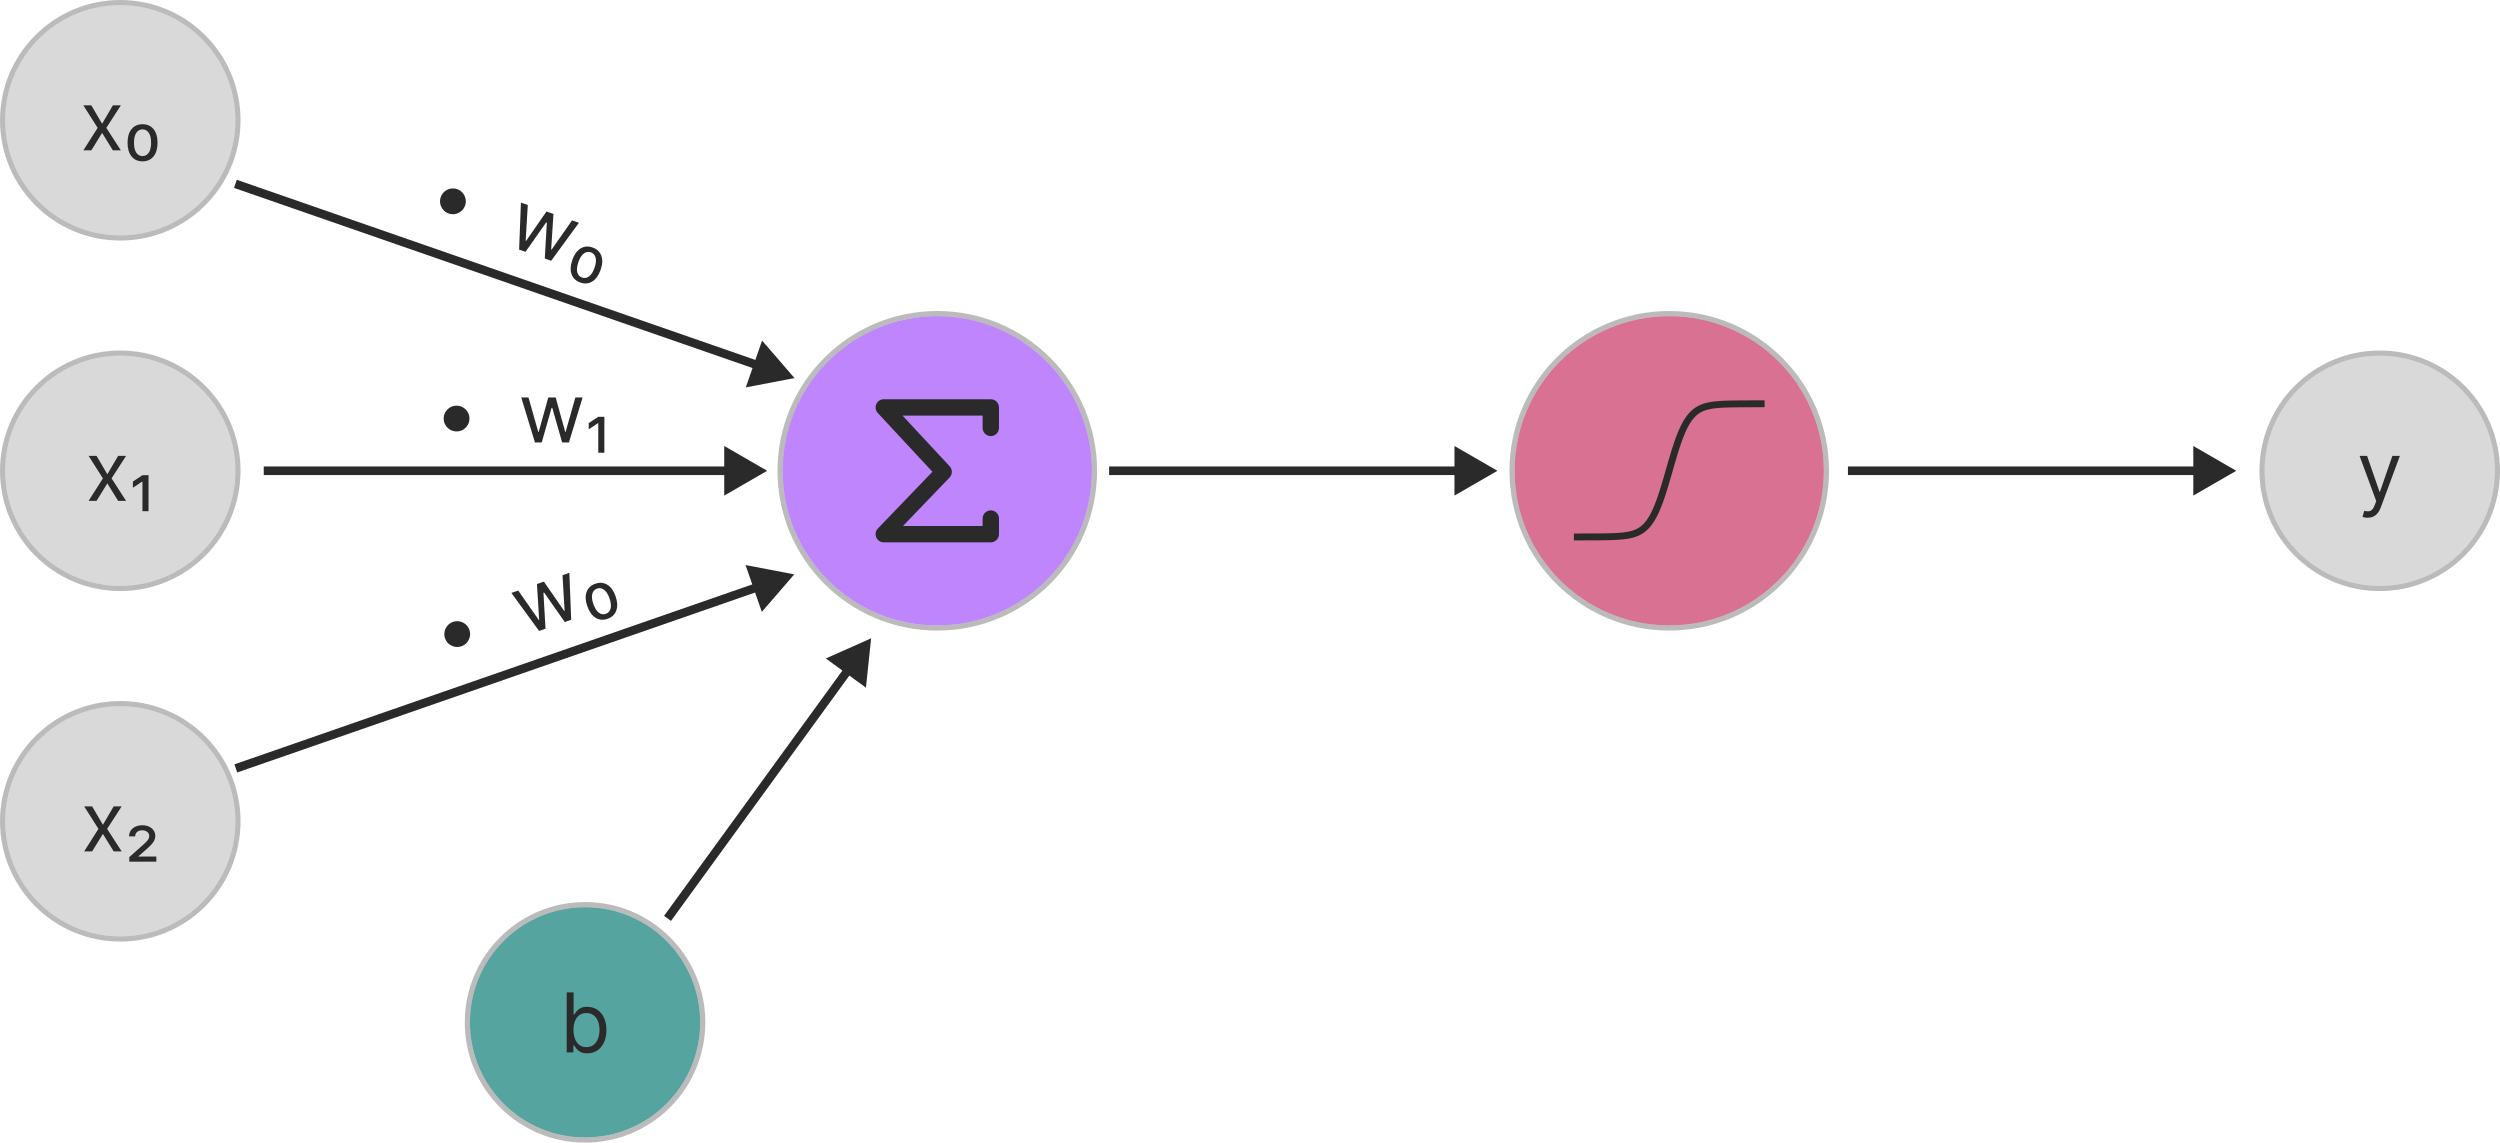
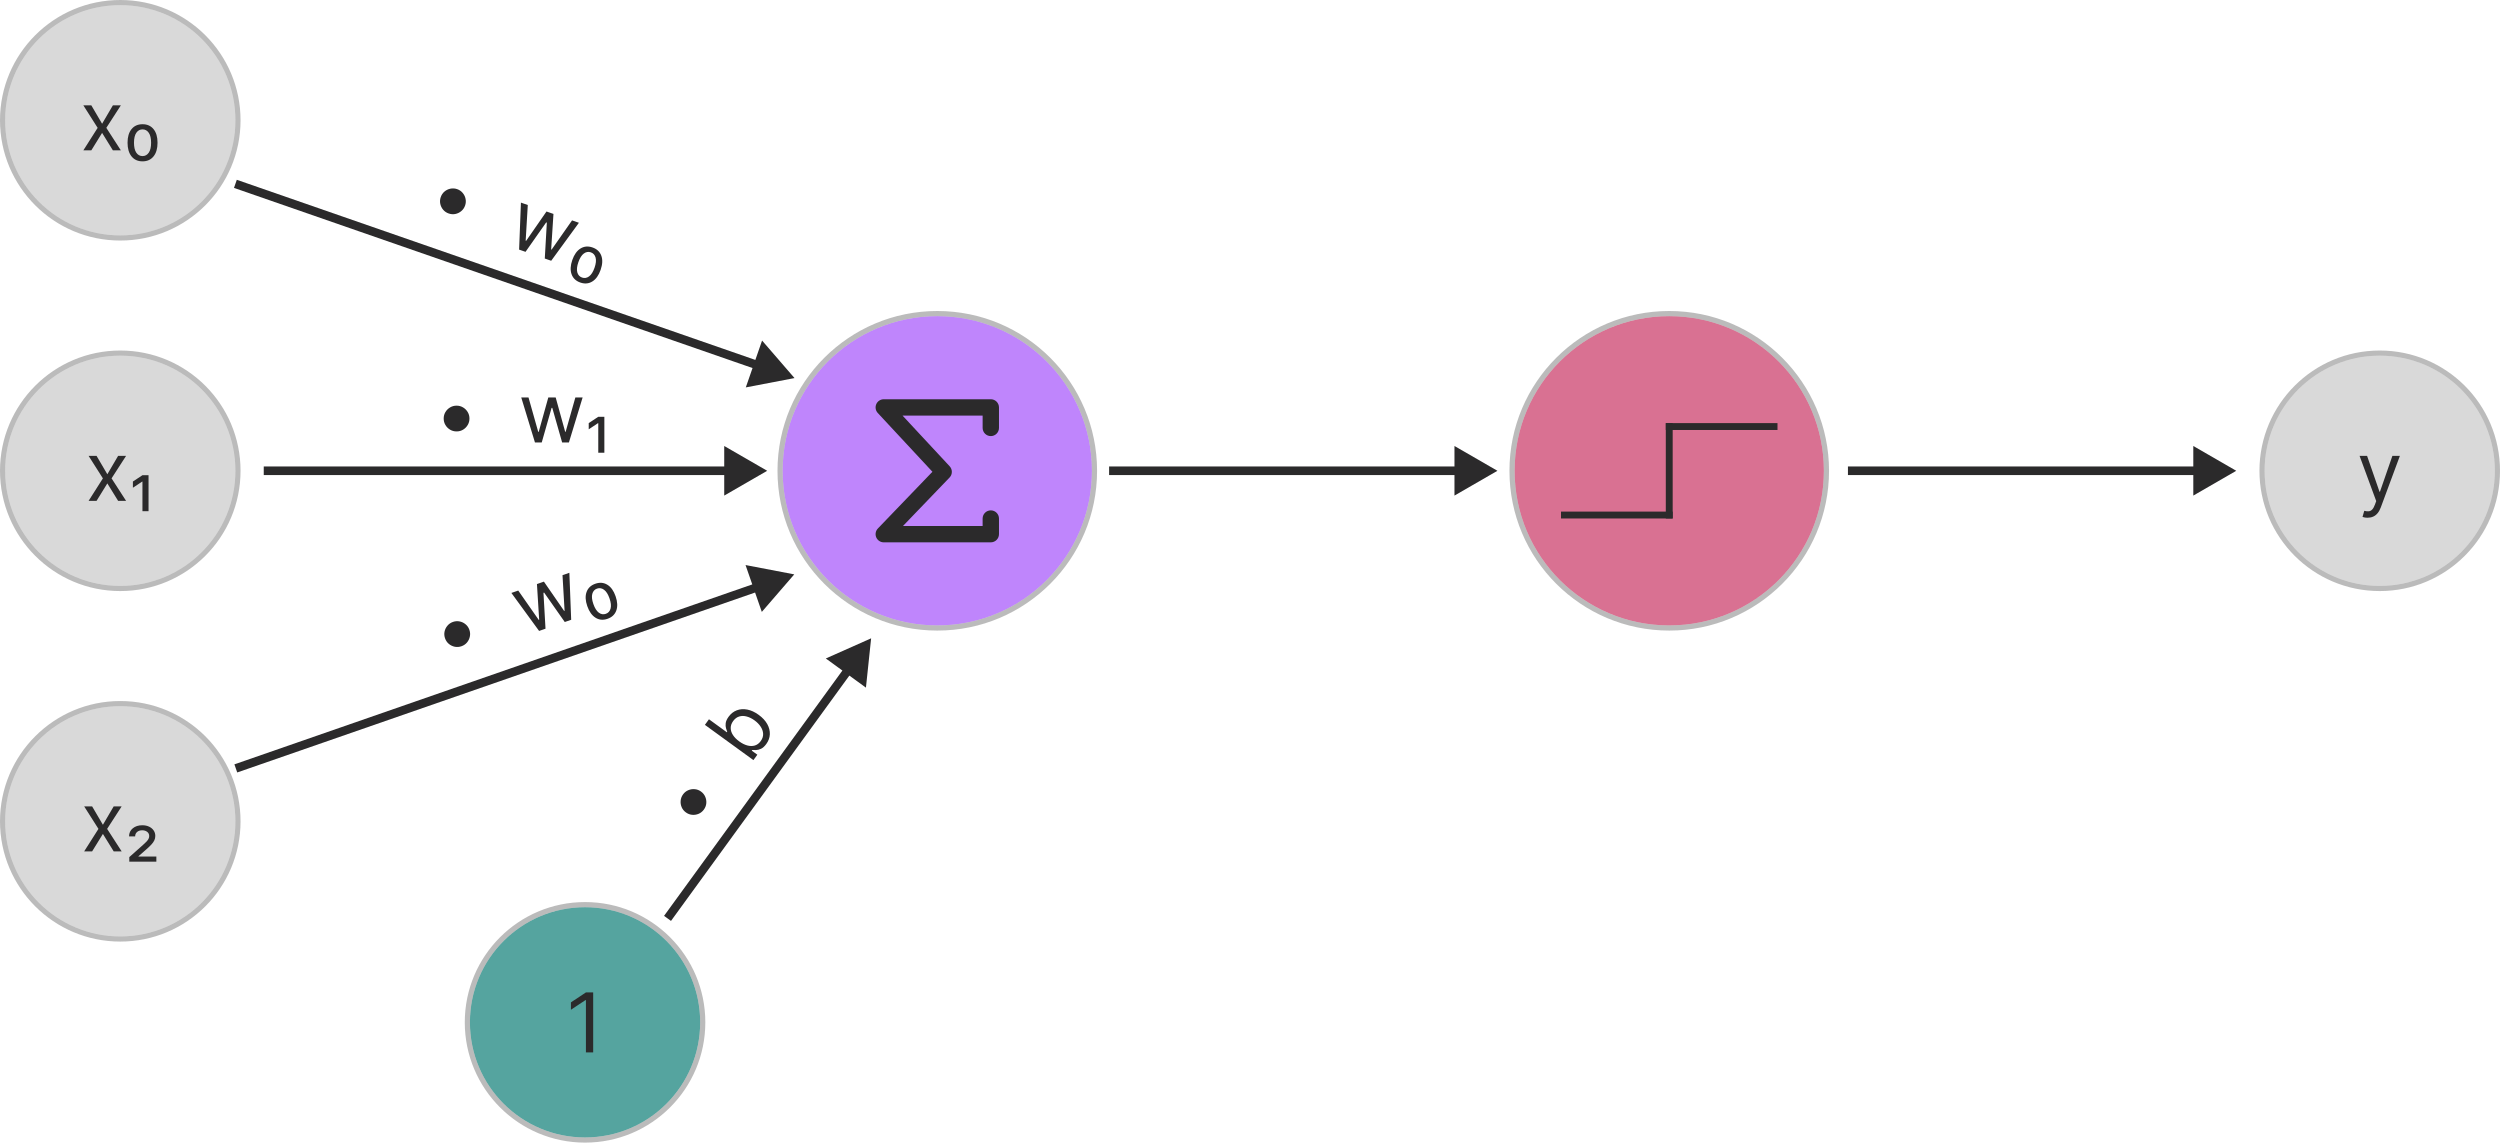
<svg xmlns="http://www.w3.org/2000/svg" width="2910" height="1330" viewBox="0 0 2910 1330" fill="none">
  <rect x="6" y="6" width="268" height="268" rx="134" fill="#D9D9D9" />
  <rect x="3" y="3" width="274" height="274" rx="137" stroke="#404040" stroke-opacity="0.353" stroke-width="6" />
  <path d="M106.301 122.636L118.847 144.045L131.392 122.636H140.665L123.756 148.818L140.665 175H131.392L118.847 154.682L106.301 175H97.028L113.665 148.818L97.028 122.636H106.301ZM165.918 187.818C160.463 187.818 156.19 185.886 153.099 182.023C150.009 178.182 148.463 172.886 148.463 166.136C148.463 159.386 150.009 154.114 153.099 150.318C156.19 146.5 160.463 144.591 165.918 144.591C171.304 144.591 175.554 146.477 178.668 150.25C181.804 154.023 183.372 159.318 183.372 166.136C183.372 172.955 181.804 178.273 178.668 182.091C175.554 185.909 171.304 187.818 165.918 187.818ZM165.918 181.682C168.918 181.682 171.327 180.364 173.145 177.727C174.963 175.114 175.872 171.25 175.872 166.136C175.872 161.023 174.963 157.159 173.145 154.545C171.327 151.909 168.918 150.591 165.918 150.591C162.918 150.591 160.509 151.909 158.69 154.545C156.872 157.159 155.963 161.023 155.963 166.136C155.963 171.182 156.849 175.034 158.622 177.693C160.418 180.352 162.849 181.682 165.918 181.682Z" fill="#2B2A2B" />
  <rect x="6" y="414" width="268" height="268" rx="134" fill="#D9D9D9" />
  <rect x="3" y="411" width="274" height="274" rx="137" stroke="#404040" stroke-opacity="0.353" stroke-width="6" />
  <path d="M112.395 530.636L124.94 552.045L137.486 530.636H146.759L129.849 556.818L146.759 583H137.486L124.94 562.682L112.395 583H103.122L119.759 556.818L103.122 530.636H112.395ZM165.807 595V560.568H165.466L154.693 567.727V560.5L165.807 553.136H172.898V595H165.807Z" fill="#2B2A2B" />
  <rect x="6" y="822" width="268" height="268" rx="134" fill="#D9D9D9" />
  <rect x="3" y="819" width="274" height="274" rx="137" stroke="#404040" stroke-opacity="0.353" stroke-width="6" />
  <path d="M107.239 938.636L119.784 960.045L132.33 938.636H141.602L124.693 964.818L141.602 991H132.33L119.784 970.682L107.239 991H97.966L114.602 964.818L97.966 938.636H107.239ZM150.491 1003V997.682L166.446 983.5C168.037 982.091 169.366 980.83 170.435 979.716C171.503 978.602 172.31 977.523 172.855 976.477C173.401 975.432 173.673 974.318 173.673 973.136C173.673 971.091 172.889 969.466 171.321 968.261C169.753 967.057 167.81 966.455 165.491 966.455C163.037 966.455 161.06 967.114 159.56 968.432C158.06 969.727 157.31 971.432 157.31 973.545H150.219C150.219 969.659 151.662 966.534 154.548 964.17C157.435 961.784 161.128 960.591 165.628 960.591C168.628 960.591 171.264 961.136 173.537 962.227C175.81 963.295 177.582 964.773 178.855 966.659C180.128 968.523 180.764 970.636 180.764 973C180.764 974.864 180.389 976.591 179.639 978.182C178.889 979.773 177.719 981.42 176.128 983.125C174.537 984.83 172.491 986.773 169.991 988.955L161.128 996.727V997H181.991V1003H150.491Z" fill="#2B2A2B" />
  <path d="M522.278 248.496C519.681 247.594 517.528 246.136 515.822 244.124C514.122 242.09 513.002 239.776 512.459 237.181C511.939 234.594 512.13 232.002 513.032 229.404C513.942 226.785 515.4 224.633 517.405 222.948C519.439 221.248 521.749 220.138 524.336 219.618C526.931 219.076 529.527 219.256 532.124 220.158C534.744 221.068 536.892 222.537 538.57 224.563C540.277 226.576 541.39 228.875 541.911 231.462C542.461 234.035 542.28 236.631 541.37 239.25C540.468 241.848 538.999 243.997 536.965 245.696C534.953 247.403 532.649 248.527 530.055 249.069C527.49 249.597 524.897 249.406 522.278 248.496ZM604.245 290.546L606.36 235.847L614.347 238.621L611.88 280.206L612.395 280.385L636.115 246.185L644.23 249.005L641.551 290.371L642.066 290.55L665.87 256.524L673.857 259.299L641.6 303.525L634.129 300.929L636.512 259.171L635.739 258.902L611.716 293.142L604.245 290.546ZM675.521 328.881C670.368 327.091 666.966 323.864 665.314 319.199C663.655 314.557 663.934 309.048 666.149 302.671C668.364 296.295 671.555 291.822 675.72 289.251C679.893 286.659 684.556 286.258 689.708 288.048C694.796 289.816 698.191 292.993 699.894 297.578C701.619 302.172 701.362 307.688 699.124 314.129C696.887 320.569 693.66 325.078 689.444 327.656C685.25 330.24 680.609 330.649 675.521 328.881ZM677.535 323.084C680.368 324.069 683.077 323.615 685.659 321.721C688.235 319.849 690.361 316.498 692.04 311.667C693.718 306.837 694.127 302.889 693.268 299.823C692.416 296.736 690.573 294.7 687.739 293.716C684.905 292.731 682.197 293.186 679.614 295.079C677.039 296.951 674.912 300.303 673.234 305.133C671.578 309.899 671.15 313.829 671.952 316.922C672.776 320.023 674.636 322.077 677.535 323.084Z" fill="#2B2A2B" />
  <path d="M537.119 752.24C534.521 753.143 531.929 753.334 529.342 752.813C526.747 752.271 524.433 751.15 522.399 749.451C520.387 747.744 518.929 745.592 518.026 742.994C517.116 740.375 516.925 737.783 517.454 735.217C517.996 732.623 519.12 730.32 520.827 728.307C522.526 726.273 524.675 724.805 527.272 723.902C529.891 722.992 532.488 722.812 535.06 723.362C537.647 723.882 539.947 724.996 541.96 726.703C543.986 728.381 545.455 730.529 546.365 733.148C547.267 735.746 547.447 738.342 546.905 740.936C546.384 743.523 545.274 745.834 543.575 747.868C541.89 749.873 539.738 751.33 537.119 752.24ZM627.499 734.407L595.243 690.18L603.229 687.406L627.078 721.561L627.593 721.382L624.998 679.842L633.113 677.022L656.66 711.138L657.175 710.959L654.753 669.503L662.739 666.728L664.854 721.428L657.383 724.024L633.36 689.784L632.588 690.053L634.97 731.811L627.499 734.407ZM707.189 720.288C702.037 722.079 697.367 721.656 693.179 719.021C688.998 716.407 685.801 711.912 683.585 705.536C681.37 699.16 681.099 693.672 682.773 689.073C684.44 684.452 687.849 681.246 693.001 679.456C698.089 677.688 702.723 678.075 706.903 680.617C711.103 683.151 714.323 687.638 716.561 694.079C718.798 700.519 719.062 706.058 717.353 710.694C715.665 715.322 712.277 718.521 707.189 720.288ZM705.175 714.492C708.009 713.507 709.852 711.471 710.704 708.384C711.564 705.319 711.154 701.371 709.476 696.54C707.798 691.71 705.671 688.359 703.096 686.487C700.513 684.593 697.805 684.139 694.971 685.123C692.137 686.108 690.294 688.144 689.442 691.231C688.582 694.296 688.991 698.244 690.67 703.075C692.326 707.841 694.427 711.189 696.975 713.119C699.543 715.041 702.277 715.499 705.175 714.492Z" fill="#2B2A2B" />
+   <path d="M819.325 942.329C817.709 944.553 815.69 946.191 813.27 947.242C810.831 948.279 808.291 948.681 805.651 948.448C803.024 948.197 800.598 947.264 798.373 945.647C796.13 944.017 794.492 941.999 793.46 939.591C792.423 937.152 792.03 934.619 792.281 931.993C792.514 929.352 793.438 926.92 795.055 924.695C796.685 922.452 798.712 920.821 801.138 919.802C803.559 918.752 806.083 918.352 808.709 918.603C811.331 918.822 813.764 919.747 816.007 921.377C818.232 922.993 819.863 925.021 820.9 927.46C821.95 929.881 822.359 932.411 822.127 935.051C821.889 937.66 820.955 940.085 819.325 942.329ZM876.985 884.774L820.501 843.736L825.23 837.227L846.081 852.376L846.482 851.824C846.094 850.812 845.637 849.469 845.111 847.794C844.581 846.089 844.446 844.109 844.707 841.854C844.964 839.569 846.094 837.047 848.097 834.289C850.689 830.721 853.865 828.225 857.626 826.8C861.386 825.374 865.458 825.088 869.839 825.939C874.221 826.791 878.636 828.833 883.086 832.066C887.572 835.326 890.907 838.914 893.089 842.831C895.253 846.735 896.254 850.693 896.093 854.705C895.912 858.704 894.54 862.468 891.975 865.999C889.998 868.72 887.964 870.572 885.874 871.553C883.766 872.522 881.812 873.027 880.013 873.068C878.195 873.095 876.726 873.067 875.606 872.984L875.045 873.757L881.554 878.486L876.985 884.774ZM860.453 862.986C863.652 865.31 866.815 866.892 869.942 867.731C873.05 868.557 875.948 868.57 878.637 867.77C881.306 866.956 883.59 865.244 885.487 862.633C887.464 859.912 888.396 857.12 888.285 854.258C888.168 851.364 887.221 848.569 885.444 845.873C883.661 843.145 881.262 840.686 878.247 838.495C875.268 836.331 872.25 834.84 869.191 834.023C866.128 833.174 863.23 833.161 860.497 833.984C857.758 834.776 855.387 836.551 853.383 839.309C851.46 841.957 850.514 844.669 850.548 847.446C850.562 850.21 851.431 852.92 853.153 855.576C854.857 858.218 857.29 860.688 860.453 862.986Z" fill="#2B2A2B" />
  <path d="M531.453 502.182C528.703 502.182 526.192 501.511 523.919 500.17C521.646 498.807 519.828 496.989 518.464 494.716C517.124 492.443 516.453 489.932 516.453 487.182C516.453 484.409 517.124 481.898 518.464 479.648C519.828 477.375 521.646 475.568 523.919 474.227C526.192 472.864 528.703 472.182 531.453 472.182C534.226 472.182 536.737 472.864 538.987 474.227C541.26 475.568 543.067 477.375 544.408 479.648C545.771 481.898 546.453 484.409 546.453 487.182C546.453 489.932 545.771 492.443 544.408 494.716C543.067 496.989 541.26 498.807 538.987 500.17C536.737 501.511 534.226 502.182 531.453 502.182ZM622.68 515L606.726 462.636H615.18L626.499 502.727H627.044L638.226 462.636H646.817L657.862 502.591H658.408L669.726 462.636H678.18L662.226 515H654.317L642.862 474.773H642.044L630.589 515H622.68ZM696.385 527V492.568H696.044L685.271 499.727V492.5L696.385 485.136H703.476V527H696.385Z" fill="#2B2A2B" />
  <rect x="2636" y="414" width="268" height="268" rx="134" fill="#D9D9D9" />
  <rect x="2633" y="411" width="274" height="274" rx="137" stroke="#404040" stroke-opacity="0.353" stroke-width="6" />
  <path d="M2755.83 602.636C2754.46 602.636 2753.25 602.523 2752.18 602.295C2751.11 602.091 2750.37 601.886 2749.96 601.682L2752.01 594.591C2753.96 595.091 2755.69 595.273 2757.19 595.136C2758.69 595 2760.02 594.33 2761.18 593.125C2762.36 591.943 2763.44 590.023 2764.42 587.364L2765.92 583.273L2746.55 530.636H2755.28L2769.74 572.364H2770.28L2784.74 530.636H2793.46L2771.24 590.636C2770.24 593.341 2769 595.58 2767.52 597.352C2766.04 599.148 2764.33 600.477 2762.37 601.341C2760.44 602.205 2758.26 602.636 2755.83 602.636Z" fill="#2B2A2B" />
  <rect x="547" y="1056" width="268" height="268" rx="134" fill="#55A49F" />
  <rect x="544" y="1053" width="274" height="274" rx="137" stroke="#404040" stroke-opacity="0.353" stroke-width="6" />
-   <path d="M659.642 1225V1155.18H667.688V1180.95H668.369C668.96 1180.05 669.778 1178.89 670.824 1177.48C671.892 1176.05 673.415 1174.77 675.392 1173.66C677.392 1172.52 680.097 1171.95 683.506 1171.95C687.915 1171.95 691.801 1173.06 695.165 1175.26C698.528 1177.47 701.153 1180.59 703.04 1184.64C704.926 1188.68 705.869 1193.45 705.869 1198.95C705.869 1204.5 704.926 1209.31 703.04 1213.38C701.153 1217.42 698.54 1220.56 695.199 1222.78C691.858 1224.99 688.006 1226.09 683.642 1226.09C680.278 1226.09 677.585 1225.53 675.562 1224.42C673.54 1223.28 671.983 1222 670.892 1220.57C669.801 1219.11 668.96 1217.91 668.369 1216.95H667.415V1225H659.642ZM667.551 1198.82C667.551 1202.77 668.131 1206.26 669.29 1209.28C670.449 1212.28 672.142 1214.64 674.369 1216.34C676.597 1218.02 679.324 1218.86 682.551 1218.86C685.915 1218.86 688.722 1217.98 690.972 1216.2C693.244 1214.41 694.949 1212 696.085 1208.98C697.244 1205.93 697.824 1202.55 697.824 1198.82C697.824 1195.14 697.256 1191.82 696.119 1188.86C695.006 1185.89 693.313 1183.53 691.04 1181.81C688.79 1180.06 685.96 1179.18 682.551 1179.18C679.278 1179.18 676.528 1180.01 674.301 1181.67C672.074 1183.31 670.392 1185.6 669.256 1188.56C668.119 1191.49 667.551 1194.91 667.551 1198.82Z" fill="#2B2A2B" />
+   <path d="M690.46 1155.18V1225H682.006V1164.05H681.597L664.551 1175.36V1166.77L682.006 1155.18H690.46Z" fill="#2B2A2B" />
  <rect x="911" y="368" width="360" height="360" rx="180" fill="#BF85FC" />
  <rect x="908" y="365" width="366" height="366" rx="183" stroke="#404040" stroke-opacity="0.353" stroke-width="6" />
  <path d="M1143.78 498.099V483.757H1050.56L1105.41 542.755C1108.84 546.453 1108.8 552.201 1105.3 555.836L1051.07 612.244H1143.77V603.582C1143.77 598.334 1148.04 594.064 1153.29 594.064C1158.54 594.064 1162.82 598.334 1162.82 603.582V621.761C1162.82 627.011 1158.54 631.284 1153.29 631.284H1028.7C1024.88 631.284 1021.44 629.012 1019.95 625.493C1018.45 621.975 1019.19 617.921 1021.84 615.164L1085.34 549.129L1021.73 480.72C1019.15 477.944 1018.47 473.909 1019.98 470.434C1021.49 466.961 1024.92 464.716 1028.7 464.716H1153.3C1158.54 464.716 1162.82 468.986 1162.82 474.238V498.099C1162.82 503.348 1158.55 507.62 1153.3 507.62C1148.05 507.62 1143.78 503.35 1143.78 498.099Z" fill="#2B2A2B" />
  <rect x="1763" y="368" width="360" height="360" rx="180" fill="#D97192" />
  <rect x="1760" y="365" width="366" height="366" rx="183" stroke="#404040" stroke-opacity="0.353" stroke-width="6" />
-   <path d="M1832 625H1834.67L1835.11 624.998H1838.23L1838.67 624.994H1840.9L1841.34 624.99H1843.12L1843.57 624.988H1844.9L1845.35 624.984H1846.24L1846.68 624.98H1847.57L1848.02 624.978H1848.91L1849.35 624.974H1849.8L1850.24 624.97H1850.69L1851.13 624.968H1851.57L1852.02 624.964H1852.47L1852.91 624.962H1853.36L1853.8 624.958H1854.24L1855.14 624.952H1855.58L1856.47 624.943L1856.91 624.941H1857.36L1857.8 624.937L1858.25 624.933L1859.14 624.927L1859.58 624.923L1860.92 624.913L1861.36 624.911L1861.81 624.903L1862.25 624.901L1862.7 624.897L1863.14 624.891L1863.59 624.887L1864.03 624.881L1864.48 624.877L1864.92 624.871L1865.37 624.867L1866.26 624.855L1866.7 624.847L1867.59 624.835L1868.04 624.828L1868.48 624.82L1868.93 624.81L1869.37 624.804L1869.82 624.798L1870.26 624.788L1870.71 624.778L1871.15 624.768L1871.6 624.762L1872.04 624.748L1872.48 624.738L1873.38 624.717L1873.82 624.705L1874.71 624.677L1875.15 624.665L1876.04 624.639L1876.49 624.621L1876.93 624.604L1877.38 624.59L1877.82 624.572L1878.27 624.554L1878.71 624.534L1879.16 624.518L1879.6 624.498L1880.05 624.475L1880.49 624.455L1881.38 624.409L1881.83 624.385L1883.16 624.306L1883.61 624.276L1884.5 624.215L1884.94 624.183L1885.83 624.116L1886.28 624.078L1886.72 624.041L1887.17 624.003L1887.61 623.959L1888.06 623.918L1888.5 623.872L1888.95 623.83L1889.84 623.729L1890.28 623.68L1890.73 623.624L1891.17 623.569L1891.61 623.509L1892.06 623.45L1892.51 623.386L1892.95 623.319L1893.39 623.252L1894.29 623.107L1894.73 623.03L1895.17 622.95L1895.62 622.867L1896.06 622.78L1896.51 622.691L1896.96 622.599L1897.4 622.502L1897.84 622.401L1898.29 622.294L1898.73 622.189L1899.18 622.076L1899.62 621.955L1900.07 621.836L1900.96 621.575L1901.4 621.436L1901.85 621.297L1902.29 621.148L1902.74 620.994L1903.18 620.833L1903.63 620.667L1904.07 620.494L1904.52 620.318L1904.96 620.131L1905.41 619.939L1905.85 619.735L1906.3 619.529L1906.74 619.313L1907.19 619.089L1907.63 618.857L1908.08 618.617L1908.52 618.365L1908.97 618.104L1909.41 617.838L1909.85 617.56L1910.3 617.269L1910.75 616.97L1911.19 616.658L1911.64 616.335L1912.08 616.002L1912.52 615.655L1912.97 615.295L1913.42 614.922L1913.86 614.541L1914.31 614.141L1914.75 613.731L1915.19 613.302L1915.64 612.864L1916.08 612.408L1916.53 611.933L1916.97 611.445L1917.42 610.942L1917.87 610.42L1918.31 609.883L1918.75 609.324L1919.2 608.753L1919.64 608.16L1920.09 607.548L1920.53 606.919L1920.98 606.267L1921.42 605.595L1921.87 604.905L1922.31 604.196L1922.76 603.464L1923.2 602.709L1923.65 601.932L1924.09 601.131L1924.54 600.312L1924.98 599.47L1925.43 598.602L1925.87 597.712L1926.32 596.798L1926.76 595.862L1927.21 594.903L1927.65 593.918L1928.1 592.909L1928.54 591.874L1928.99 590.821L1929.43 589.741L1929.88 588.637L1930.32 587.509L1930.76 586.357L1931.21 585.182L1931.66 583.988L1932.1 582.765L1932.55 581.522L1932.99 580.256L1933.43 578.971L1933.88 577.663L1934.32 576.335L1934.77 574.987L1935.21 573.619L1935.66 572.235L1936.1 570.83L1936.55 569.41L1936.99 567.973L1937.44 566.522L1937.88 565.053L1938.33 563.576L1938.77 562.08L1939.22 560.577L1939.66 559.063L1940.11 557.542L1940.55 556.01L1941 554.472L1941.44 552.928L1941.89 551.381L1942.33 549.833L1942.78 548.279L1943.22 546.735L1943.67 545.181L1944.11 543.629L1944.56 542.08L1945 540.538L1945.45 539L1945.89 537.472L1946.34 535.949L1946.78 534.433L1947.23 532.926L1947.67 531.435L1948.12 529.957L1948.56 528.486L1949.01 527.035L1949.45 525.594L1949.9 524.18L1950.34 522.779L1950.79 521.387L1951.23 520.019L1951.68 518.671L1952.12 517.343L1952.57 516.033L1953.01 514.744L1953.45 513.482L1953.9 512.241L1954.34 511.014L1954.79 509.822L1955.24 508.643L1955.68 507.495L1956.12 506.365L1956.57 505.263L1957.01 504.183L1957.46 503.126L1957.9 502.091L1958.35 501.088L1958.79 500.097L1959.24 499.138L1959.68 498.2L1960.13 497.288L1960.57 496.4L1961.02 495.53L1961.46 494.692L1961.91 493.867L1962.35 493.07L1962.8 492.293L1963.24 491.536L1963.69 490.812L1964.13 490.095L1964.58 489.399L1965.02 488.731L1965.47 488.081L1965.91 487.45L1966.36 486.836L1966.8 486.241L1967.25 485.67L1967.69 485.117L1968.13 484.57L1968.58 484.062L1969.03 483.555L1969.47 483.071L1969.92 482.594L1970.36 482.134L1970.8 481.698L1971.25 481.269L1971.7 480.859L1972.14 480.459L1972.59 480.074L1973.03 479.701L1973.48 479.345L1973.92 478.998L1974.36 478.667L1974.81 478.347L1975.25 478.032L1975.7 477.731L1976.15 477.442L1976.59 477.162L1977.03 476.894L1977.48 476.633L1977.92 476.383L1978.37 476.141L1978.81 475.911L1979.26 475.685L1979.7 475.471L1980.15 475.261L1980.59 475.061L1981.04 474.869L1981.48 474.682L1981.93 474.502L1982.37 474.331L1982.82 474.167L1983.26 474.008L1983.71 473.854L1984.15 473.705L1984.6 473.562L1985.04 473.425L1985.49 473.291L1985.93 473.168L1986.38 473.041L1986.82 472.926L1987.27 472.813L1987.71 472.702L1988.6 472.496L1989.04 472.403L1989.49 472.307L1989.94 472.216L1990.38 472.133L1991.27 471.968L1991.71 471.893L1992.61 471.748L1993.05 471.681L1993.49 471.614L1993.94 471.55L1994.39 471.491L1994.83 471.431L1995.27 471.378L1995.72 471.322L1996.16 471.271L1996.61 471.221L1997.05 471.174L1997.5 471.124L1998.39 471.039L1998.83 470.995L1999.28 470.963L1999.72 470.922L2000.17 470.886L2001.06 470.819L2001.5 470.785L2002.39 470.724L2002.84 470.696L2003.28 470.666L2003.73 470.642L2004.17 470.615L2004.62 470.593L2005.06 470.565L2005.51 470.545L2005.95 470.527L2006.84 470.478L2007.29 470.466L2007.73 470.446L2008.18 470.43L2008.62 470.406L2009.07 470.396L2009.51 470.379L2009.96 470.363L2010.4 470.349L2010.85 470.333L2011.29 470.323L2012.18 470.297L2012.62 470.287L2013.52 470.26L2013.96 470.25L2014.4 470.24L2014.85 470.232L2015.29 470.22L2015.74 470.212L2016.18 470.204L2016.63 470.196L2017.07 470.186L2017.52 470.184L2017.96 470.174L2018.41 470.165L2019.3 470.153L2019.74 470.143H2020.19L2020.63 470.133L2021.08 470.129L2021.97 470.117L2022.41 470.113L2022.86 470.109L2023.3 470.103L2023.75 470.097H2024.19L2024.64 470.093L2025.08 470.089H2025.53L2025.97 470.077H2026.41L2027.75 470.067L2028.2 470.063L2028.64 470.061H2029.09L2029.53 470.057L2029.98 470.052H2030.42L2030.87 470.05L2031.31 470.046H2031.76L2032.2 470.042H2033.09L2033.53 470.04L2033.98 470.032L2034.43 470.03H2034.87L2035.31 470.026H2036.2L2036.65 470.022H2037.09L2037.54 470.02H2039.76L2040.21 470.014H2043.32L2043.77 470.006H2045.1L2045.55 470.004H2051.77L2052.22 470H2054" stroke="#2B2A2B" stroke-width="8" stroke-miterlimit="10" />
+   <line x1="1817" y1="599.5" x2="1947" y2="599.5" stroke="#2B2A2B" stroke-width="8" />
+   <line x1="1939" y1="496.5" x2="2069" y2="496.5" stroke="#2B2A2B" stroke-width="8" />
+   <line x1="1943" y1="492.5" x2="1943" y2="603.5" stroke="#2B2A2B" stroke-width="8" />
  <path d="M1014 743L961.249 766.467L1007.95 800.417L1014 743ZM777 1069L781.044 1071.94L991.583 782.338L987.539 779.398L983.495 776.458L772.956 1066.06L777 1069Z" fill="#2B2A2B" />
  <path d="M924.508 668.575L867.803 657.716L886.752 712.253L924.508 668.575ZM274.492 894.425L276.133 899.149L883.642 688.067L882.001 683.344L880.36 678.621L272.851 889.702L274.492 894.425Z" fill="#2B2A2B" />
  <path d="M924.816 440.084L887.058 396.408L868.112 450.946L924.816 440.084ZM274 214L272.359 218.723L880.667 430.04L882.308 425.317L883.949 420.594L275.641 209.277L274 214Z" fill="#2B2A2B" />
  <path d="M893 548L843 519.132V576.868L893 548ZM307 548V553H848V548V543H307V548Z" fill="#2B2A2B" />
  <path d="M1743 548L1693 519.132V576.868L1743 548ZM1291 548V553H1698V548V543H1291V548Z" fill="#2B2A2B" />
  <path d="M2603 548L2553 519.132V576.868L2603 548ZM2151 548V553H2558V548V543H2151V548Z" fill="#2B2A2B" />
</svg>
